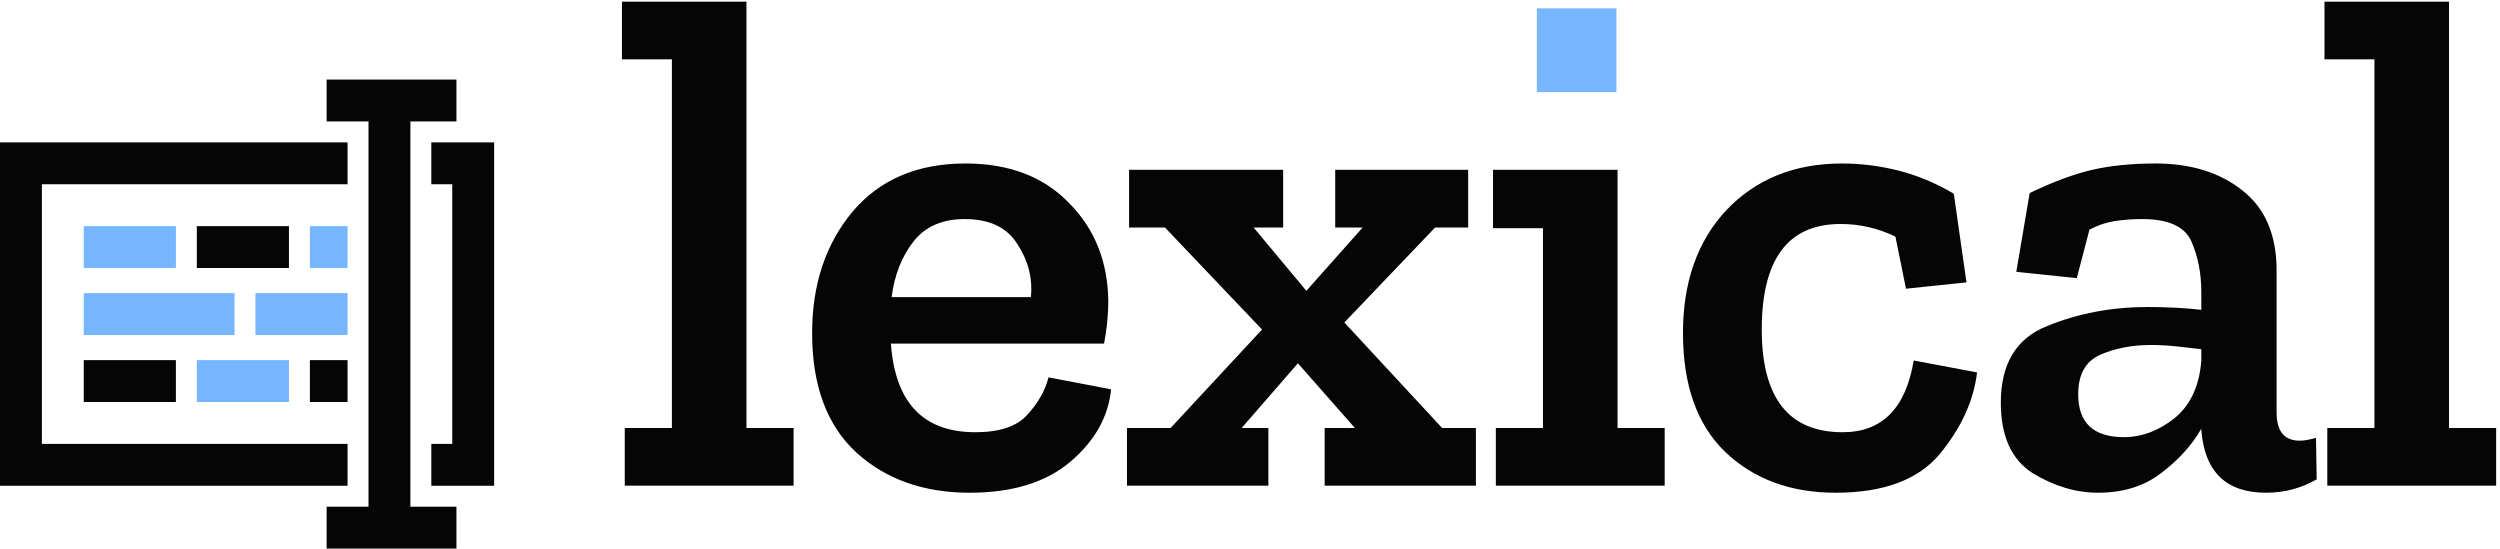
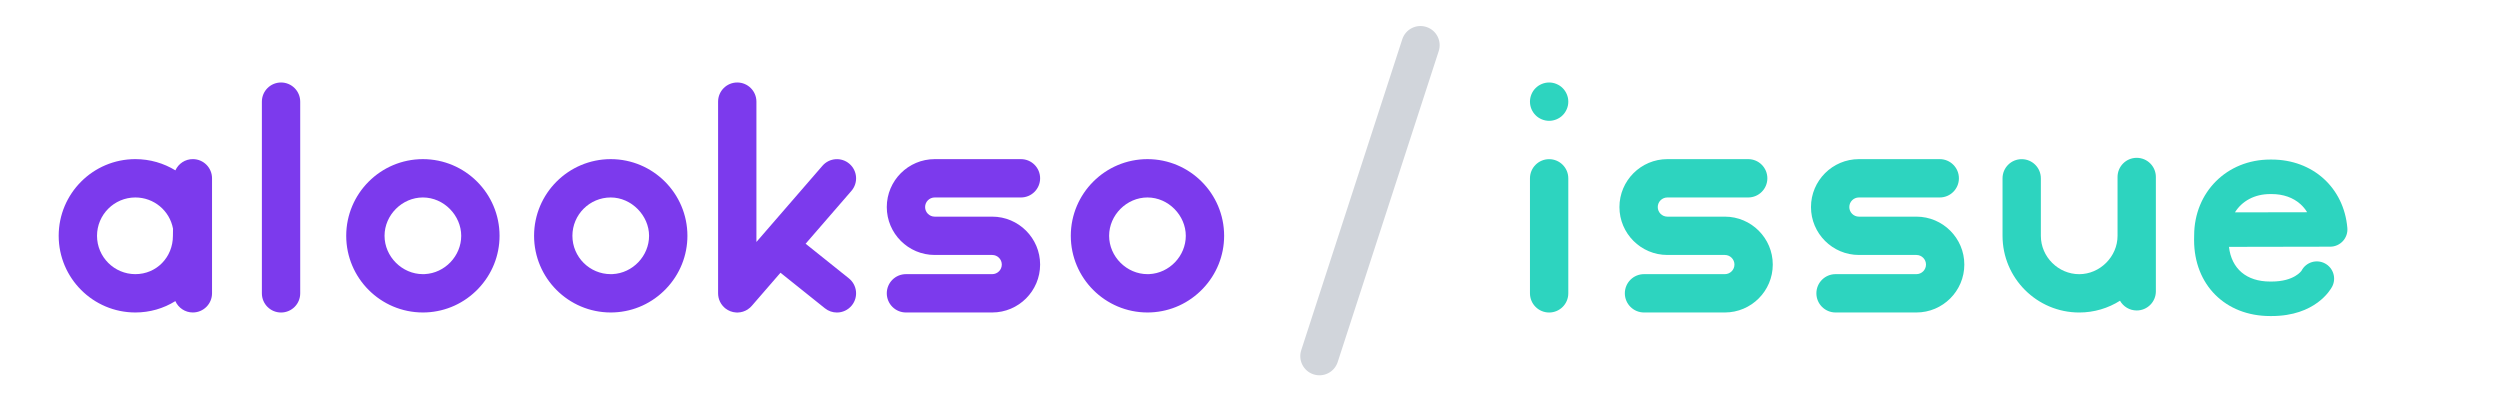
- <svg xmlns="http://www.w3.org/2000/svg" width="597" height="131" fill="none">
-   <path d="M189.512 115.984h-40.32v-13.776h11.256V14.176H148.52V.4h29.736v101.808h11.256v13.776ZM265.334 92.968c-.672 6.608-3.92 12.376-9.744 17.304-5.824 4.928-13.832 7.392-24.024 7.392-10.976 0-19.992-3.192-27.048-9.576-7.056-6.496-10.584-16.016-10.584-28.56 0-11.536 3.192-21.168 9.576-28.896 6.496-7.728 15.512-11.592 27.048-11.592 10.416 0 18.648 3.136 24.696 9.408 6.16 6.16 9.296 14 9.408 23.52 0 3.136-.336 6.496-1.008 10.08H212.75c1.008 14.112 7.728 21.168 20.16 21.168 5.824 0 9.968-1.4 12.432-4.2 2.576-2.8 4.256-5.768 5.04-8.904l14.952 2.856ZM246.182 70.96c.448-4.48-.616-8.68-3.192-12.6-2.464-4.032-6.664-6.048-12.6-6.048-5.376 0-9.464 1.792-12.264 5.376-2.8 3.584-4.536 8.008-5.208 13.272h33.264ZM352.448 115.984h-36.12v-13.776h7.224l-13.608-15.456-13.44 15.456h6.384v13.776H269.12v-13.776h10.416l21.84-23.52-23.184-24.36h-8.568V40.552h36.792v13.776h-7.056l12.6 15.12 13.44-15.12h-6.552V40.552H350.6v13.776h-7.896l-21.672 22.68 23.352 25.2h8.064v13.776ZM397.526 115.984h-40.32v-13.776h11.256V54.496h-11.928V40.552h29.736v61.656h11.256v13.776ZM472.117 88.936c-.784 6.72-3.752 13.216-8.904 19.488-5.152 6.16-13.44 9.24-24.864 9.24-10.752 0-19.544-3.248-26.376-9.744-6.72-6.496-10.08-15.96-10.08-28.392 0-12.208 3.472-22.008 10.416-29.4 7.056-7.392 16.24-11.088 27.552-11.088 4.48 0 8.96.56 13.44 1.68 4.48 1.12 8.904 2.968 13.272 5.544l3.024 21.168-14.448 1.512-2.52-12.432a29.58 29.58 0 0 0-13.104-3.024c-12.544 0-18.816 8.4-18.816 25.2 0 16.352 6.44 24.528 19.32 24.528 9.408 0 15.064-5.712 16.968-17.136l15.12 2.856ZM484.683 46.096c5.6-2.688 10.584-4.536 14.952-5.544s9.408-1.512 15.12-1.512c8.4 0 15.288 2.128 20.664 6.384 5.488 4.256 8.232 10.64 8.232 19.152v33.936c0 4.48 1.848 6.72 5.544 6.72 1.008 0 2.296-.224 3.864-.672l.168 9.912c-3.696 2.128-7.728 3.192-12.096 3.192-9.52 0-14.672-4.984-15.456-14.952v-.336c-2.24 3.92-5.432 7.448-9.576 10.584-4.032 3.136-9.072 4.704-15.12 4.704-5.264 0-10.472-1.568-15.624-4.704-5.04-3.248-7.56-8.848-7.56-16.8 0-9.296 3.696-15.4 11.088-18.312 7.392-3.024 15.4-4.536 24.024-4.536 2.128 0 4.312.056 6.552.168 2.24.112 4.312.28 6.216.504v-4.2c0-4.48-.784-8.512-2.352-12.096-1.568-3.584-5.488-5.376-11.76-5.376-2.352 0-4.592.168-6.72.504-2.016.336-3.976 1.008-5.88 2.016l-3.024 11.592-14.448-1.512 3.192-18.816Zm40.992 39.984v-2.688a917.892 917.892 0 0 0-5.88-.672 56.265 56.265 0 0 0-6.216-.336c-4.48 0-8.512.784-12.096 2.352-3.472 1.568-5.208 4.704-5.208 9.408 0 6.832 3.64 10.248 10.92 10.248 4.256 0 8.288-1.512 12.096-4.536 3.808-3.136 5.936-7.728 6.384-13.776ZM596.079 115.984h-40.32v-13.776h11.256V14.176h-11.928V.4h29.736v101.808h11.256v13.776Z" fill="#050505" />
-   <path fill="#76B6FF" d="M367 2h19v20h-19zM20 54h22v10H20V54Z" />
-   <path d="M47 54h22v10H47V54Z" fill="#050505" />
-   <path d="M74 54h9v10h-9V54ZM20 70h36v10H20V70ZM61 70h22v10H61V70Z" fill="#76B6FF" />
-   <path d="M20 86h22v10H20V86Z" fill="#050505" />
-   <path d="M47 86h22v10H47V86Z" fill="#76B6FF" />
-   <path d="M74 86h9v10h-9V86Z" fill="#050505" />
-   <path d="M0 34h83v10H10v62h73v10H0V34ZM118 34h-15v10h5v62h-5v10h15V34Z" fill="#050505" />
-   <path d="M78 29V19h31v10H98v92h11v10H78v-10h10V29H78Z" fill="#050505" />
+ <svg xmlns="http://www.w3.org/2000/svg" width="213" height="34" viewBox="0 0 213 34" fill="none">
+   <path d="M61.181 24.974C61.181 25.033 61.183 25.092 61.189 25.151C61.201 25.277 61.227 25.398 61.266 25.514C61.356 25.782 61.516 26.029 61.745 26.228C61.767 26.247 61.789 26.265 61.812 26.283C62.063 26.478 62.372 26.602 62.71 26.623C62.744 26.625 62.779 26.626 62.813 26.627H62.813H62.814H62.813C62.829 26.626 62.844 26.626 62.859 26.626C63.165 26.617 63.45 26.525 63.692 26.371C63.769 26.322 63.843 26.265 63.912 26.202C63.965 26.154 64.015 26.103 64.061 26.048L66.497 23.237L70.285 26.268C70.587 26.509 70.946 26.626 71.305 26.626H71.304H71.305H71.305C71.784 26.626 72.258 26.416 72.581 26.013C73.144 25.309 73.03 24.282 72.326 23.718L68.638 20.767L72.54 16.264C73.13 15.583 73.058 14.552 72.376 13.96C71.695 13.369 70.663 13.443 70.072 14.125L64.447 20.616V8.661C64.447 7.76 63.716 7.028 62.814 7.028C61.912 7.028 61.181 7.759 61.181 8.661V24.974Z" fill="#7C3AED" />
+   <path d="M23.945 26.626C23.043 26.626 22.312 25.895 22.312 24.994V8.661C22.312 7.759 23.043 7.028 23.945 7.028C24.847 7.028 25.578 7.76 25.578 8.661V24.994C25.578 25.896 24.847 26.626 23.945 26.626Z" fill="#7C3AED" />
+   <path d="M16.432 26.623C15.767 26.623 15.194 26.225 14.94 25.655C13.929 26.285 12.758 26.623 11.532 26.623C7.93 26.623 5 23.693 5 20.09C5 16.486 7.93 13.557 11.532 13.557C12.776 13.557 13.946 13.904 14.944 14.515C15.202 13.945 15.777 13.549 16.442 13.557C17.34 13.563 18.065 14.292 18.065 15.19V24.989C18.065 25.891 17.334 26.622 16.432 26.622V26.623ZM11.532 16.824C9.731 16.824 8.266 18.29 8.266 20.091C8.266 21.892 9.731 23.357 11.532 23.357C13.333 23.357 14.733 21.923 14.733 20.091C14.733 20.084 14.733 20.076 14.733 20.069L14.742 19.485C14.453 17.94 13.11 16.824 11.532 16.824Z" fill="#7C3AED" />
+   <path d="M52.035 26.623C48.433 26.623 45.503 23.693 45.503 20.091C45.503 16.488 48.433 13.558 52.035 13.558C55.638 13.558 58.568 16.488 58.568 20.091C58.568 21.771 57.924 23.371 56.754 24.596C55.584 25.821 54.016 26.539 52.337 26.616H52.33C52.33 26.616 52.158 26.623 52.034 26.623H52.035ZM52.035 16.824C50.234 16.824 48.769 18.29 48.769 20.091C48.769 21.892 50.234 23.357 52.035 23.357C52.083 23.357 52.141 23.355 52.176 23.354C52.179 23.354 52.183 23.354 52.186 23.354C53.904 23.274 55.301 21.811 55.301 20.091C55.301 18.37 53.805 16.824 52.034 16.824H52.035Z" fill="#7C3AED" />
+   <path d="M36.03 26.623C32.428 26.623 29.498 23.693 29.498 20.091C29.498 16.488 32.428 13.558 36.03 13.558C39.632 13.558 42.562 16.488 42.562 20.091C42.562 21.771 41.918 23.371 40.749 24.596C39.579 25.821 38.011 26.539 36.332 26.616H36.325C36.325 26.616 36.152 26.623 36.029 26.623H36.03ZM36.03 16.824C34.259 16.824 32.763 18.32 32.763 20.091C32.763 21.862 34.259 23.357 36.03 23.357C36.077 23.357 36.136 23.355 36.171 23.354C36.174 23.354 36.178 23.354 36.181 23.354C37.899 23.274 39.296 21.811 39.296 20.091C39.296 18.37 37.83 16.824 36.029 16.824H36.03Z" fill="#7C3AED" />
+   <path d="M97.764 26.623C94.162 26.623 91.232 23.693 91.232 20.091C91.232 16.488 94.162 13.558 97.764 13.558C101.366 13.558 104.296 16.488 104.296 20.091C104.296 21.771 103.652 23.371 102.483 24.596C101.313 25.821 99.745 26.539 98.066 26.616H98.059C98.059 26.616 97.886 26.623 97.763 26.623H97.764ZM97.764 16.824C95.993 16.824 94.497 18.32 94.497 20.091C94.497 21.862 95.993 23.357 97.764 23.357C97.811 23.357 97.87 23.355 97.905 23.354C97.908 23.354 97.912 23.354 97.915 23.354C99.633 23.274 101.03 21.811 101.03 20.091C101.03 18.37 99.564 16.824 97.763 16.824H97.764Z" fill="#7C3AED" />
+   <path d="M84.536 26.623H77.186C76.284 26.623 75.554 25.891 75.554 24.99C75.554 24.089 76.284 23.357 77.186 23.357H84.536C84.986 23.357 85.353 22.991 85.353 22.54C85.353 22.09 84.986 21.723 84.536 21.723H79.636C77.385 21.723 75.554 19.891 75.554 17.641C75.554 15.39 77.385 13.558 79.636 13.558H86.986C87.888 13.558 88.618 14.29 88.618 15.191C88.618 16.092 87.888 16.824 86.986 16.824H79.636C79.186 16.824 78.819 17.19 78.819 17.641C78.819 18.091 79.186 18.458 79.636 18.458H84.536C86.787 18.458 88.618 20.29 88.618 22.54C88.618 24.791 86.787 26.623 84.536 26.623Z" fill="#7C3AED" />
+   <path d="M111.913 31.895C111.055 31.617 110.587 30.695 110.865 29.838L119.473 3.346C119.752 2.488 120.672 2.019 121.53 2.298C122.389 2.576 122.857 3.498 122.579 4.355L113.971 30.847C113.692 31.705 112.772 32.174 111.913 31.895Z" fill="#D1D5DB" />
+   <path d="M131.986 26.626C131.084 26.626 130.353 25.894 130.353 24.993V15.194C130.353 14.292 131.085 13.561 131.986 13.561C132.887 13.561 133.619 14.293 133.619 15.194V24.993C133.619 25.896 132.887 26.626 131.986 26.626Z" fill="#2DD4BF" />
+   <path d="M131.986 10.295C131.933 10.295 131.879 10.292 131.826 10.287C131.773 10.281 131.72 10.273 131.667 10.262C131.615 10.252 131.563 10.239 131.512 10.223C131.462 10.208 131.411 10.19 131.361 10.169C131.312 10.149 131.263 10.127 131.217 10.101C131.17 10.077 131.124 10.049 131.079 10.019C131.035 9.99 130.991 9.958 130.95 9.925C130.908 9.89 130.869 9.855 130.831 9.816C130.793 9.778 130.757 9.738 130.723 9.697C130.689 9.656 130.657 9.613 130.628 9.568C130.598 9.524 130.571 9.478 130.545 9.43C130.521 9.384 130.498 9.335 130.477 9.286C130.458 9.237 130.439 9.186 130.423 9.135C130.408 9.085 130.396 9.033 130.384 8.981C130.374 8.928 130.366 8.875 130.361 8.822C130.355 8.769 130.353 8.715 130.353 8.662C130.353 8.231 130.527 7.81 130.831 7.507C130.869 7.469 130.908 7.432 130.95 7.399C130.991 7.366 131.035 7.333 131.079 7.303C131.124 7.275 131.17 7.247 131.217 7.222C131.263 7.197 131.312 7.174 131.361 7.154C131.411 7.133 131.462 7.116 131.512 7.099C131.563 7.084 131.615 7.071 131.667 7.06C131.72 7.05 131.773 7.042 131.826 7.036C131.932 7.026 132.04 7.026 132.146 7.036C132.199 7.042 132.253 7.05 132.305 7.06C132.357 7.071 132.409 7.084 132.459 7.099C132.51 7.116 132.561 7.133 132.61 7.154C132.66 7.174 132.708 7.197 132.754 7.222C132.802 7.247 132.848 7.275 132.893 7.303C132.936 7.333 132.98 7.366 133.022 7.399C133.063 7.432 133.102 7.469 133.14 7.507C133.178 7.544 133.214 7.585 133.249 7.626C133.282 7.667 133.314 7.71 133.343 7.755C133.373 7.799 133.401 7.845 133.425 7.892C133.45 7.939 133.473 7.988 133.494 8.037C133.514 8.086 133.532 8.136 133.548 8.187C133.563 8.238 133.577 8.291 133.588 8.343C133.598 8.395 133.606 8.448 133.611 8.501C133.616 8.555 133.619 8.608 133.619 8.662C133.619 8.716 133.616 8.769 133.611 8.822C133.606 8.875 133.598 8.928 133.588 8.981C133.577 9.033 133.563 9.085 133.548 9.135C133.532 9.186 133.514 9.237 133.494 9.286C133.473 9.335 133.45 9.384 133.425 9.43C133.401 9.478 133.373 9.524 133.343 9.568C133.314 9.613 133.282 9.656 133.249 9.697C133.214 9.738 133.178 9.778 133.14 9.816C133.102 9.855 133.063 9.89 133.022 9.925C132.98 9.958 132.936 9.99 132.893 10.019C132.848 10.049 132.802 10.077 132.754 10.101C132.708 10.127 132.66 10.149 132.61 10.169C132.561 10.19 132.511 10.208 132.459 10.223C132.409 10.239 132.357 10.252 132.305 10.262C132.253 10.273 132.199 10.281 132.146 10.287C132.093 10.292 132.039 10.295 131.986 10.295Z" fill="#2DD4BF" />
+   <path d="M182.047 13.447C181.145 13.447 180.415 14.177 180.415 15.079V20.093C180.415 21.864 178.919 23.36 177.148 23.36C175.377 23.36 173.881 21.894 173.881 20.093V15.193C173.881 14.291 173.151 13.561 172.248 13.561C171.346 13.561 170.616 14.291 170.616 15.193V20.093C170.616 23.695 173.546 26.625 177.148 26.625C178.425 26.625 179.617 26.258 180.624 25.622C180.904 26.118 181.437 26.452 182.047 26.452C182.95 26.452 183.68 25.722 183.68 24.82V15.079C183.68 14.177 182.95 13.447 182.047 13.447Z" fill="#2DD4BF" />
+   <path d="M163.278 26.623H156.389C155.487 26.623 154.756 25.891 154.756 24.99C154.756 24.089 155.487 23.357 156.389 23.357H163.278C163.728 23.357 164.095 22.991 164.095 22.54C164.095 22.09 163.728 21.723 163.278 21.723H158.378C156.127 21.723 154.296 19.891 154.296 17.641C154.296 15.39 156.127 13.558 158.378 13.558H165.267C166.169 13.558 166.899 14.29 166.899 15.191C166.899 16.092 166.169 16.824 165.267 16.824H158.378C157.928 16.824 157.561 17.19 157.561 17.641C157.561 18.091 157.928 18.458 158.378 18.458H163.278C165.529 18.458 167.36 20.29 167.36 22.54C167.36 24.791 165.529 26.623 163.278 26.623Z" fill="#2DD4BF" />
+   <path d="M146.958 26.623H140.069C139.167 26.623 138.436 25.891 138.436 24.99C138.436 24.089 139.167 23.357 140.069 23.357H146.958C147.408 23.357 147.775 22.991 147.775 22.54C147.775 22.09 147.408 21.723 146.958 21.723H142.058C139.807 21.723 137.976 19.891 137.976 17.641C137.976 15.39 139.807 13.558 142.058 13.558H148.947C149.849 13.558 150.579 14.29 150.579 15.191C150.579 16.092 149.849 16.824 148.947 16.824H142.058C141.608 16.824 141.241 17.19 141.241 17.641C141.241 18.091 141.608 18.458 142.058 18.458H146.958C149.209 18.458 151.04 20.29 151.04 22.54C151.04 24.791 149.209 26.623 146.958 26.623Z" fill="#2DD4BF" />
+   <path d="M199.614 20.541C199.892 20.238 200.03 19.832 199.994 19.422C199.701 15.991 197.049 13.594 193.546 13.594H193.418C189.732 13.594 186.951 16.37 186.942 20.053L186.936 20.421C186.936 20.431 186.936 20.441 186.936 20.451C186.936 24.264 189.598 26.927 193.411 26.927H193.539C197.274 26.927 198.562 24.682 198.697 24.425C199.075 23.706 198.798 22.818 198.079 22.44C197.36 22.062 196.472 22.338 196.094 23.058C196.089 23.067 195.484 23.987 193.539 23.987H193.411C191.398 23.987 190.123 22.895 189.907 21.033L198.533 21.017C198.945 21.017 199.336 20.843 199.614 20.54V20.541ZM190.417 18.093C191.019 17.125 192.092 16.534 193.418 16.534H193.546C194.525 16.534 195.373 16.831 195.997 17.392C196.221 17.592 196.412 17.824 196.569 18.082L190.415 18.093H190.417Z" fill="#2DD4BF" />
</svg>
